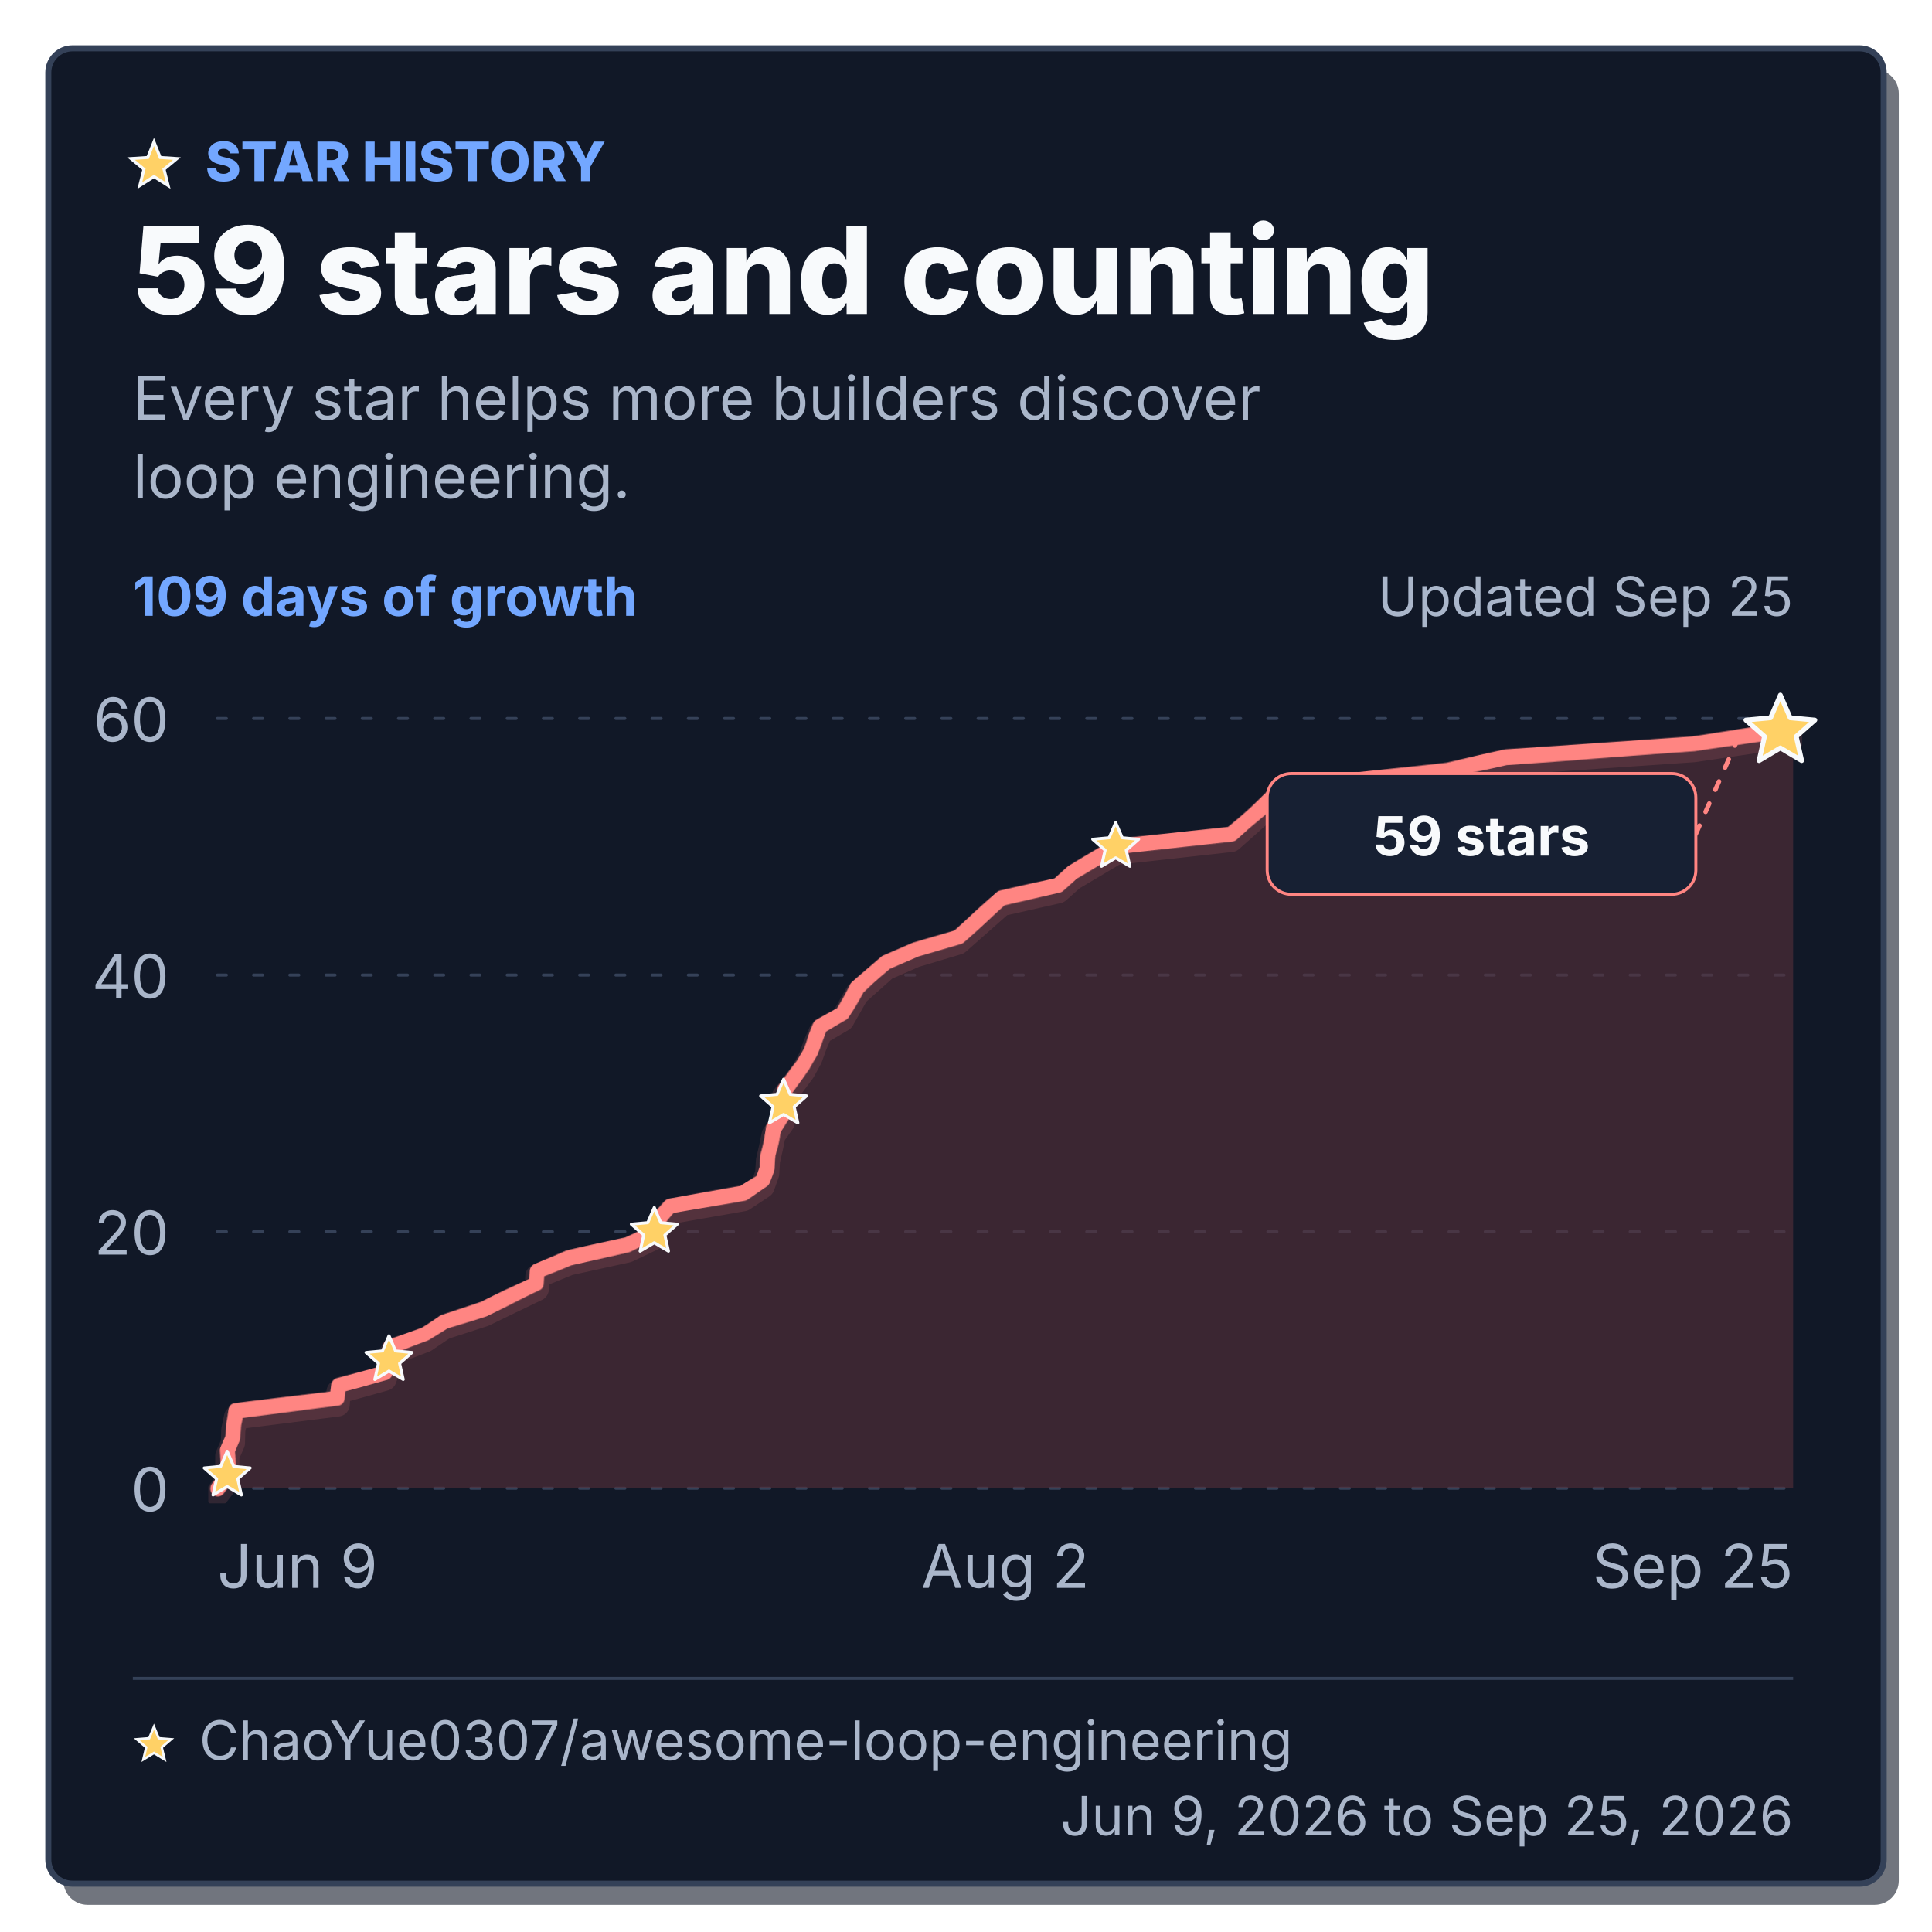
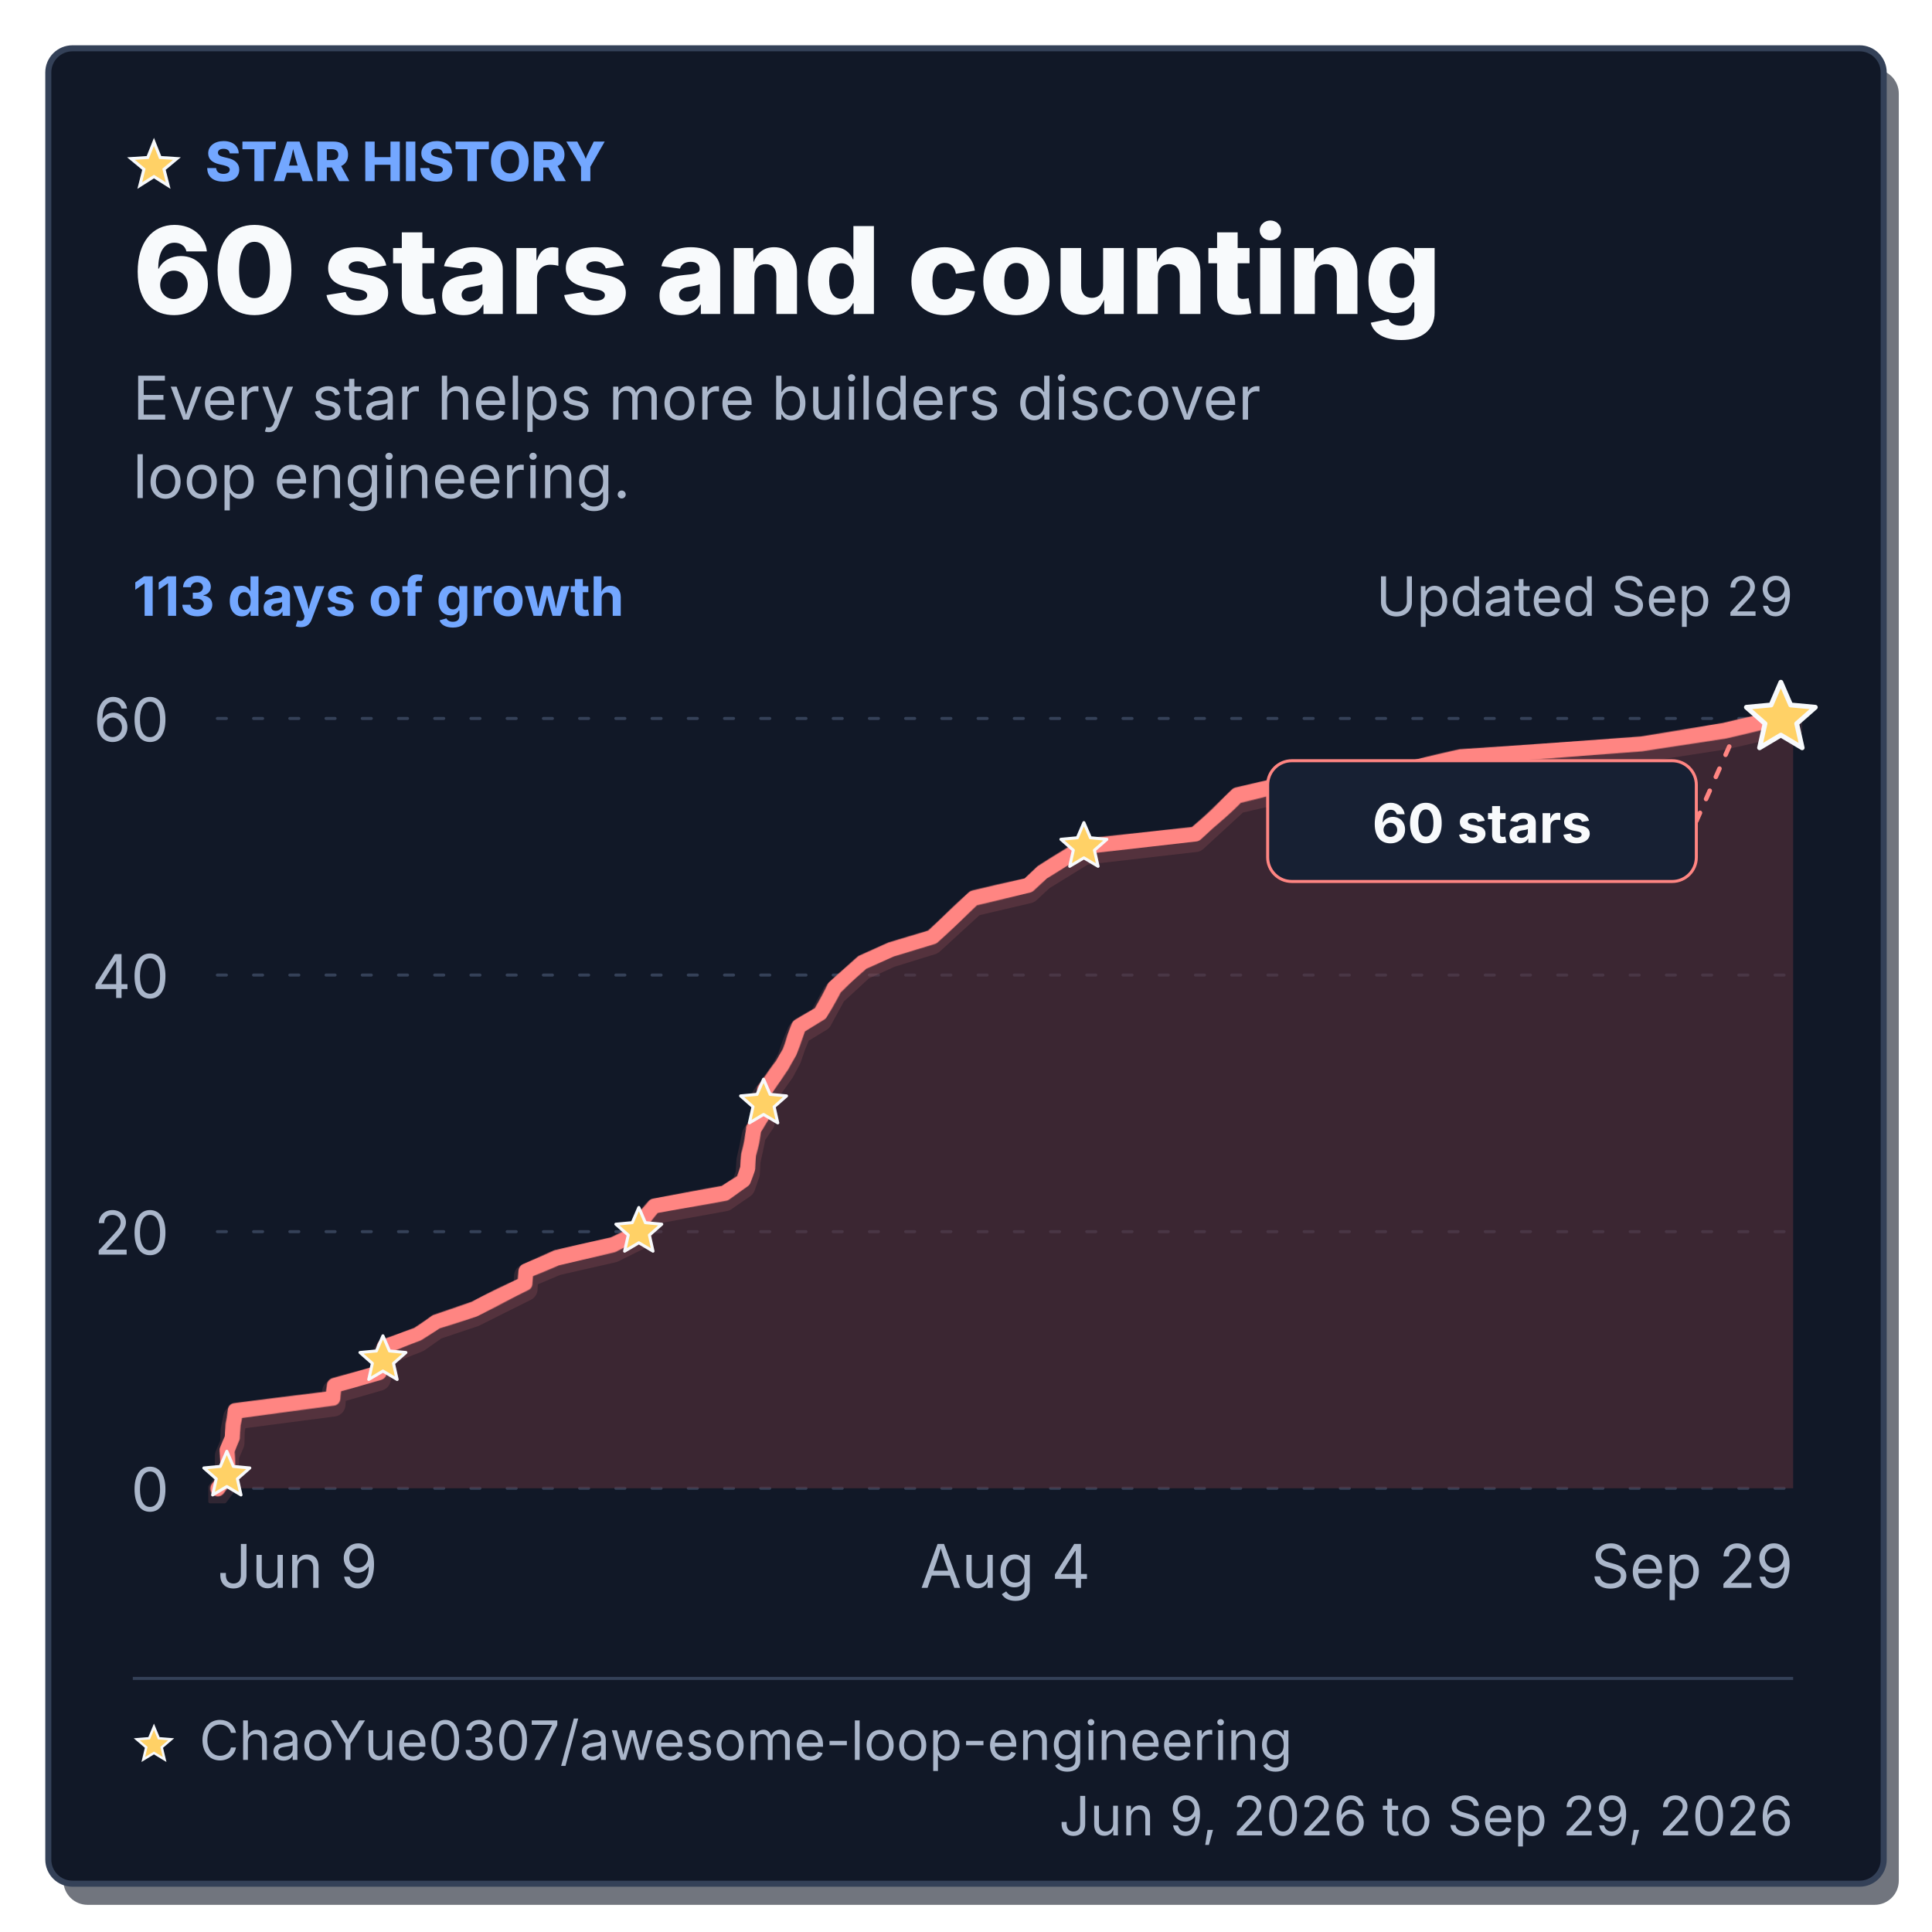
<svg xmlns="http://www.w3.org/2000/svg" width="640" height="640" viewBox="0 0 640 640" role="img" aria-labelledby="title desc">
  <style>
    text { font-family: ui-rounded, 'SF Pro Rounded', 'Nunito Sans', -apple-system, BlinkMacSystemFont, 'Segoe UI', sans-serif; letter-spacing: 0; }
  </style>
  <defs>
    <filter id="rough-line" x="-3%" y="-6%" width="106%" height="112%">
      <feTurbulence type="fractalNoise" baseFrequency="0.008 0.12" numOctaves="1" seed="17" result="noise" />
      <feDisplacementMap in="SourceGraphic" in2="noise" scale="1.2" xChannelSelector="R" yChannelSelector="G" />
    </filter>
    <clipPath id="plot-clip">
      <rect x="69" y="233" width="528" height="265" />
    </clipPath>
  </defs>
  <rect x="21" y="23" width="608" height="608" rx="8" fill="#0B1220" opacity="0.58" />
  <rect x="16" y="16" width="608" height="608" rx="8" fill="#111827" stroke="#344158" stroke-width="2" />
  <path d="M 51 47 L 53.06 52.17 L 58.61 52.53 L 54.33 56.08 L 55.7 61.47 L 51 58.5 L 46.3 61.47 L 47.67 56.08 L 43.39 52.53 L 48.94 52.17 Z" fill="#FFD166" stroke="#F8FAFC" stroke-width="1" />
  <text x="68" y="60" fill="#73A7FF" font-size="18" font-weight="800">STAR HISTORY</text>
-   <text x="44" y="104" fill="#F8FAFC" font-size="40" font-weight="760">59 stars and counting</text>
+   <text x="44" y="104" fill="#F8FAFC" font-size="40" font-weight="760">60 stars and counting</text>
  <text x="44" y="139" fill="#AAB6CA" font-size="20">Every star helps more builders discover</text>
  <text x="44" y="165" fill="#AAB6CA" font-size="20">loop engineering.</text>
-   <text x="44" y="204" fill="#73A7FF" font-size="18" font-weight="700">109 days of growth</text>
-   <text x="594" y="204" fill="#AAB6CA" font-size="18" text-anchor="end">Updated Sep 25</text>
+   <text x="44" y="204" fill="#73A7FF" font-size="18" font-weight="700">113 days of growth</text>
+   <text x="594" y="204" fill="#AAB6CA" font-size="18" text-anchor="end">Updated Sep 29</text>
  <line x1="72" y1="493" x2="594" y2="493" stroke="#354158" stroke-width="1" stroke-dasharray="3 9" stroke-linecap="round" />
  <text x="56" y="500.6" fill="#AAB6CA" font-size="20" text-anchor="end">0</text>
  <line x1="72" y1="408" x2="594" y2="408" stroke="#354158" stroke-width="1" stroke-dasharray="3 9" stroke-linecap="round" />
  <text x="56" y="415.6" fill="#AAB6CA" font-size="20" text-anchor="end">20</text>
  <line x1="72" y1="323" x2="594" y2="323" stroke="#354158" stroke-width="1" stroke-dasharray="3 9" stroke-linecap="round" />
  <text x="56" y="330.6" fill="#AAB6CA" font-size="20" text-anchor="end">40</text>
  <line x1="72" y1="238" x2="594" y2="238" stroke="#354158" stroke-width="1" stroke-dasharray="3 9" stroke-linecap="round" />
  <text x="56" y="245.6" fill="#AAB6CA" font-size="20" text-anchor="end">60</text>
  <text x="72" y="526" fill="#AAB6CA" font-size="20" text-anchor="start">Jun 9</text>
-   <text x="333" y="526" fill="#AAB6CA" font-size="20" text-anchor="middle">Aug 2</text>
-   <text x="594" y="526" fill="#AAB6CA" font-size="20" text-anchor="end">Sep 25</text>
+   <text x="333" y="526" fill="#AAB6CA" font-size="20" text-anchor="middle">Aug 4</text>
+   <text x="594" y="526" fill="#AAB6CA" font-size="20" text-anchor="end">Sep 29</text>
  <g clip-path="url(#plot-clip)">
-     <path d="M 72 493 L 75.26 488.75 L 75.29 484.5 L 75.3 480.25 L 77.16 476 L 77.27 471.75 L 78.17 467.5 L 111.86 463.25 L 112.15 459 L 127.42 454.75 L 128.87 450.5 L 129.58 446.25 L 140.8 442 L 147.09 437.75 L 160.23 433.5 L 168.98 429.25 L 177.82 425 L 178.01 420.75 L 188.47 416.5 L 207.84 412.25 L 216.74 408 L 218.35 403.75 L 221.92 399.5 L 246.21 395.25 L 252.63 391 L 254.15 386.75 L 254.4 382.5 L 255.38 378.25 L 256.25 374 L 259.29 369.75 L 259.58 365.5 L 259.67 361.25 L 262.98 357 L 266.12 352.75 L 268.44 348.5 L 269.97 344.25 L 271.79 340 L 279.04 335.75 L 283.85 327.25 L 293.39 318.75 L 303.09 314.5 L 317.32 310.25 L 331.75 297.5 L 350.52 293.25 L 355.28 289 L 369.59 280.5 L 407.83 276.25 L 417.41 267.75 L 422.2 263.5 L 441.36 259.25 L 479.66 255 L 498.78 250.75 L 561.03 246.5 L 589.77 242.25 L 594 242.25 V 493 H 72 Z" fill="#572F38" opacity="0.6" />
-     <path d="M 72 493 L 75.26 488.75 L 75.29 484.5 L 75.3 480.25 L 77.16 476 L 77.27 471.75 L 78.17 467.5 L 111.86 463.25 L 112.15 459 L 127.42 454.75 L 128.87 450.5 L 129.58 446.25 L 140.8 442 L 147.09 437.75 L 160.23 433.5 L 168.98 429.25 L 177.82 425 L 178.01 420.75 L 188.47 416.5 L 207.84 412.25 L 216.74 408 L 218.35 403.75 L 221.92 399.5 L 246.21 395.25 L 252.63 391 L 254.15 386.75 L 254.4 382.5 L 255.38 378.25 L 256.25 374 L 259.29 369.75 L 259.58 365.5 L 259.67 361.25 L 262.98 357 L 266.12 352.75 L 268.44 348.5 L 269.97 344.25 L 271.79 340 L 279.04 335.75 L 283.85 327.25 L 293.39 318.75 L 303.09 314.5 L 317.32 310.25 L 331.75 297.5 L 350.52 293.25 L 355.28 289 L 369.59 280.5 L 407.83 276.25 L 417.41 267.75 L 422.2 263.5 L 441.36 259.25 L 479.66 255 L 498.78 250.75 L 561.03 246.5 L 589.77 242.25 L 594 242.25" fill="none" stroke="#FF8582" stroke-width="8" stroke-linejoin="round" stroke-linecap="round" opacity="0.13" transform="translate(0 2)" />
-     <path d="M 72 493 L 75.26 488.75 L 75.29 484.5 L 75.3 480.25 L 77.16 476 L 77.27 471.75 L 78.17 467.5 L 111.86 463.25 L 112.15 459 L 127.42 454.75 L 128.87 450.5 L 129.58 446.25 L 140.8 442 L 147.09 437.75 L 160.23 433.5 L 168.98 429.25 L 177.82 425 L 178.01 420.75 L 188.47 416.5 L 207.84 412.25 L 216.74 408 L 218.35 403.75 L 221.92 399.5 L 246.21 395.25 L 252.63 391 L 254.15 386.75 L 254.4 382.5 L 255.38 378.25 L 256.25 374 L 259.29 369.75 L 259.58 365.5 L 259.67 361.25 L 262.98 357 L 266.12 352.75 L 268.44 348.5 L 269.97 344.25 L 271.79 340 L 279.04 335.75 L 283.85 327.25 L 293.39 318.75 L 303.09 314.5 L 317.32 310.25 L 331.75 297.5 L 350.52 293.25 L 355.28 289 L 369.59 280.5 L 407.83 276.25 L 417.41 267.75 L 422.2 263.5 L 441.36 259.25 L 479.66 255 L 498.78 250.75 L 561.03 246.5 L 589.77 242.25 L 594 242.25" fill="none" stroke="#FF8582" stroke-width="5" stroke-linejoin="round" stroke-linecap="round" filter="url(#rough-line)" />
+     <path d="M 72 493 L 75.14 488.75 L 75.18 484.5 L 75.18 480.25 L 76.98 476 L 77.08 471.75 L 77.95 467.5 L 110.45 463.25 L 110.72 459 L 125.46 454.75 L 126.85 450.5 L 127.54 446.25 L 138.36 442 L 144.43 437.75 L 157.1 433.5 L 165.55 429.25 L 174.08 425 L 174.26 420.75 L 184.35 416.5 L 203.03 412.25 L 211.62 408 L 213.17 403.75 L 216.61 399.5 L 240.05 395.25 L 246.23 391 L 247.7 386.75 L 247.94 382.5 L 248.89 378.25 L 249.73 374 L 252.66 369.75 L 252.94 365.5 L 253.03 361.25 L 256.22 357 L 259.25 352.75 L 261.49 348.5 L 262.96 344.25 L 264.72 340 L 271.71 335.75 L 276.35 327.25 L 285.56 318.75 L 294.91 314.5 L 308.64 310.25 L 322.55 297.5 L 340.66 293.25 L 345.25 289 L 359.05 280.5 L 395.95 276.25 L 405.19 267.75 L 409.81 263.5 L 428.28 259.25 L 465.23 255 L 483.67 250.75 L 543.72 246.5 L 571.45 242.25 L 589.93 238 L 594 238 V 493 H 72 Z" fill="#572F38" opacity="0.6" />
+     <path d="M 72 493 L 75.14 488.75 L 75.18 484.5 L 75.18 480.25 L 76.98 476 L 77.08 471.75 L 77.95 467.5 L 110.45 463.25 L 110.72 459 L 125.46 454.75 L 126.85 450.5 L 127.54 446.25 L 138.36 442 L 144.43 437.75 L 157.1 433.5 L 165.55 429.25 L 174.08 425 L 174.26 420.75 L 184.35 416.5 L 203.03 412.25 L 211.62 408 L 213.17 403.75 L 216.61 399.5 L 240.05 395.25 L 246.23 391 L 247.7 386.75 L 247.94 382.5 L 248.89 378.25 L 249.73 374 L 252.66 369.75 L 252.94 365.5 L 253.03 361.25 L 256.22 357 L 259.25 352.75 L 261.49 348.5 L 262.96 344.25 L 264.72 340 L 271.71 335.75 L 276.35 327.25 L 285.56 318.75 L 294.91 314.5 L 308.64 310.25 L 322.55 297.5 L 340.66 293.25 L 345.25 289 L 359.05 280.5 L 395.95 276.25 L 405.19 267.75 L 409.81 263.5 L 428.28 259.25 L 465.23 255 L 483.67 250.75 L 543.72 246.5 L 571.45 242.25 L 589.93 238 L 594 238" fill="none" stroke="#FF8582" stroke-width="8" stroke-linejoin="round" stroke-linecap="round" opacity="0.13" transform="translate(0 2)" />
+     <path d="M 72 493 L 75.14 488.75 L 75.18 484.5 L 75.18 480.25 L 76.98 476 L 77.08 471.75 L 77.95 467.5 L 110.45 463.25 L 110.72 459 L 125.46 454.75 L 126.85 450.5 L 127.54 446.25 L 138.36 442 L 144.43 437.75 L 157.1 433.5 L 165.55 429.25 L 174.08 425 L 174.26 420.75 L 184.35 416.5 L 203.03 412.25 L 211.62 408 L 213.17 403.75 L 216.61 399.5 L 240.05 395.25 L 246.23 391 L 247.7 386.75 L 247.94 382.5 L 248.89 378.25 L 249.73 374 L 252.66 369.75 L 252.94 365.5 L 253.03 361.25 L 256.22 357 L 259.25 352.75 L 261.49 348.5 L 262.96 344.25 L 264.72 340 L 271.71 335.75 L 276.35 327.25 L 285.56 318.75 L 294.91 314.5 L 308.64 310.25 L 322.55 297.5 L 340.66 293.25 L 345.25 289 L 359.05 280.5 L 395.95 276.25 L 405.19 267.75 L 409.81 263.5 L 428.28 259.25 L 465.23 255 L 483.67 250.75 L 543.72 246.5 L 571.45 242.25 L 589.93 238 L 594 238" fill="none" stroke="#FF8582" stroke-width="5" stroke-linejoin="round" stroke-linecap="round" filter="url(#rough-line)" />
  </g>
-   <path d="M 75.26 480.75 L 77.42 485.77 L 82.86 486.28 L 78.76 489.89 L 79.96 495.22 L 75.26 492.43 L 70.55 495.22 L 71.76 489.89 L 67.65 486.28 L 73.09 485.77 Z" fill="#FFD166" stroke="#F8FAFC" stroke-width="1" stroke-linejoin="round" />
-   <path d="M 128.87 442.5 L 131.03 447.52 L 136.47 448.03 L 132.37 451.64 L 133.57 456.97 L 128.87 454.18 L 124.16 456.97 L 125.37 451.64 L 121.26 448.03 L 126.7 447.52 Z" fill="#FFD166" stroke="#F8FAFC" stroke-width="1" stroke-linejoin="round" />
-   <path d="M 216.74 400 L 218.9 405.02 L 224.35 405.53 L 220.24 409.14 L 221.44 414.47 L 216.74 411.68 L 212.04 414.47 L 213.24 409.14 L 209.13 405.53 L 214.58 405.02 Z" fill="#FFD166" stroke="#F8FAFC" stroke-width="1" stroke-linejoin="round" />
-   <path d="M 259.58 357.5 L 261.75 362.52 L 267.19 363.03 L 263.08 366.64 L 264.29 371.97 L 259.58 369.18 L 254.88 371.97 L 256.08 366.64 L 251.97 363.03 L 257.42 362.52 Z" fill="#FFD166" stroke="#F8FAFC" stroke-width="1" stroke-linejoin="round" />
-   <path d="M 369.59 272.5 L 371.75 277.52 L 377.19 278.03 L 373.08 281.64 L 374.29 286.97 L 369.59 284.18 L 364.88 286.97 L 366.09 281.64 L 361.98 278.03 L 367.42 277.52 Z" fill="#FFD166" stroke="#F8FAFC" stroke-width="1" stroke-linejoin="round" />
-   <path d="M 589.77 230.25 L 593.02 237.78 L 601.19 238.54 L 595.02 243.96 L 596.83 251.96 L 589.77 247.77 L 582.72 251.96 L 584.52 243.96 L 578.36 238.54 L 586.53 237.78 Z" fill="#FFD166" stroke="#F8FAFC" stroke-width="1.6" stroke-linejoin="round" />
-   <path d="M 561.77 276.25 L 576.77 242.25" fill="none" stroke="#FF8582" stroke-width="1.5" stroke-dasharray="3 5" stroke-linecap="round" />
-   <rect x="419.77" y="256.25" width="142" height="40" rx="8" fill="#172033" stroke="#FF8582" />
-   <text x="490.77" y="283.45" fill="#F8FAFC" font-size="18" font-weight="700" text-anchor="middle">59 stars</text>
+   <path d="M 75.14 480.75 L 77.3 485.77 L 82.75 486.28 L 78.64 489.89 L 79.84 495.22 L 75.14 492.43 L 70.44 495.22 L 71.64 489.89 L 67.53 486.28 L 72.98 485.77 Z" fill="#FFD166" stroke="#F8FAFC" stroke-width="1" stroke-linejoin="round" />
+   <path d="M 126.85 442.5 L 129.02 447.52 L 134.46 448.03 L 130.35 451.64 L 131.56 456.97 L 126.85 454.18 L 122.15 456.97 L 123.35 451.64 L 119.24 448.03 L 124.69 447.52 Z" fill="#FFD166" stroke="#F8FAFC" stroke-width="1" stroke-linejoin="round" />
+   <path d="M 211.62 400 L 213.78 405.02 L 219.22 405.53 L 215.12 409.14 L 216.32 414.47 L 211.62 411.68 L 206.91 414.47 L 208.12 409.14 L 204.01 405.53 L 209.45 405.02 Z" fill="#FFD166" stroke="#F8FAFC" stroke-width="1" stroke-linejoin="round" />
+   <path d="M 252.94 357.5 L 255.11 362.52 L 260.55 363.03 L 256.44 366.64 L 257.65 371.97 L 252.94 369.18 L 248.24 371.97 L 249.44 366.64 L 245.33 363.03 L 250.78 362.52 Z" fill="#FFD166" stroke="#F8FAFC" stroke-width="1" stroke-linejoin="round" />
+   <path d="M 359.05 272.5 L 361.21 277.52 L 366.66 278.03 L 362.55 281.64 L 363.75 286.97 L 359.05 284.18 L 354.35 286.97 L 355.55 281.64 L 351.44 278.03 L 356.89 277.52 Z" fill="#FFD166" stroke="#F8FAFC" stroke-width="1" stroke-linejoin="round" />
+   <path d="M 589.93 226 L 593.18 233.53 L 601.35 234.29 L 595.18 239.71 L 596.99 247.71 L 589.93 243.52 L 582.88 247.71 L 584.68 239.71 L 578.52 234.29 L 586.69 233.53 Z" fill="#FFD166" stroke="#F8FAFC" stroke-width="1.6" stroke-linejoin="round" />
+   <path d="M 561.93 272 L 576.93 238" fill="none" stroke="#FF8582" stroke-width="1.5" stroke-dasharray="3 5" stroke-linecap="round" />
+   <rect x="419.93" y="252" width="142" height="40" rx="8" fill="#172033" stroke="#FF8582" />
+   <text x="490.93" y="279.2" fill="#F8FAFC" font-size="18" font-weight="700" text-anchor="middle">60 stars</text>
  <line x1="44" y1="556" x2="594" y2="556" stroke="#344158" />
  <path d="M 51 572 L 52.59 575.82 L 56.71 576.15 L 53.57 578.83 L 54.53 582.85 L 51 580.7 L 47.47 582.85 L 48.43 578.83 L 45.29 576.15 L 49.41 575.82 Z" fill="#FFD166" stroke="#F8FAFC" stroke-width="0.8" />
  <text x="66" y="583" fill="#AAB6CA" font-size="18">ChaoYue0307/awesome-loop-engineering</text>
-   <text x="594" y="608" fill="#AAB6CA" font-size="18" text-anchor="end">Jun 9, 2026 to Sep 25, 2026</text>
+   <text x="594" y="608" fill="#AAB6CA" font-size="18" text-anchor="end">Jun 9, 2026 to Sep 29, 2026</text>
</svg>
